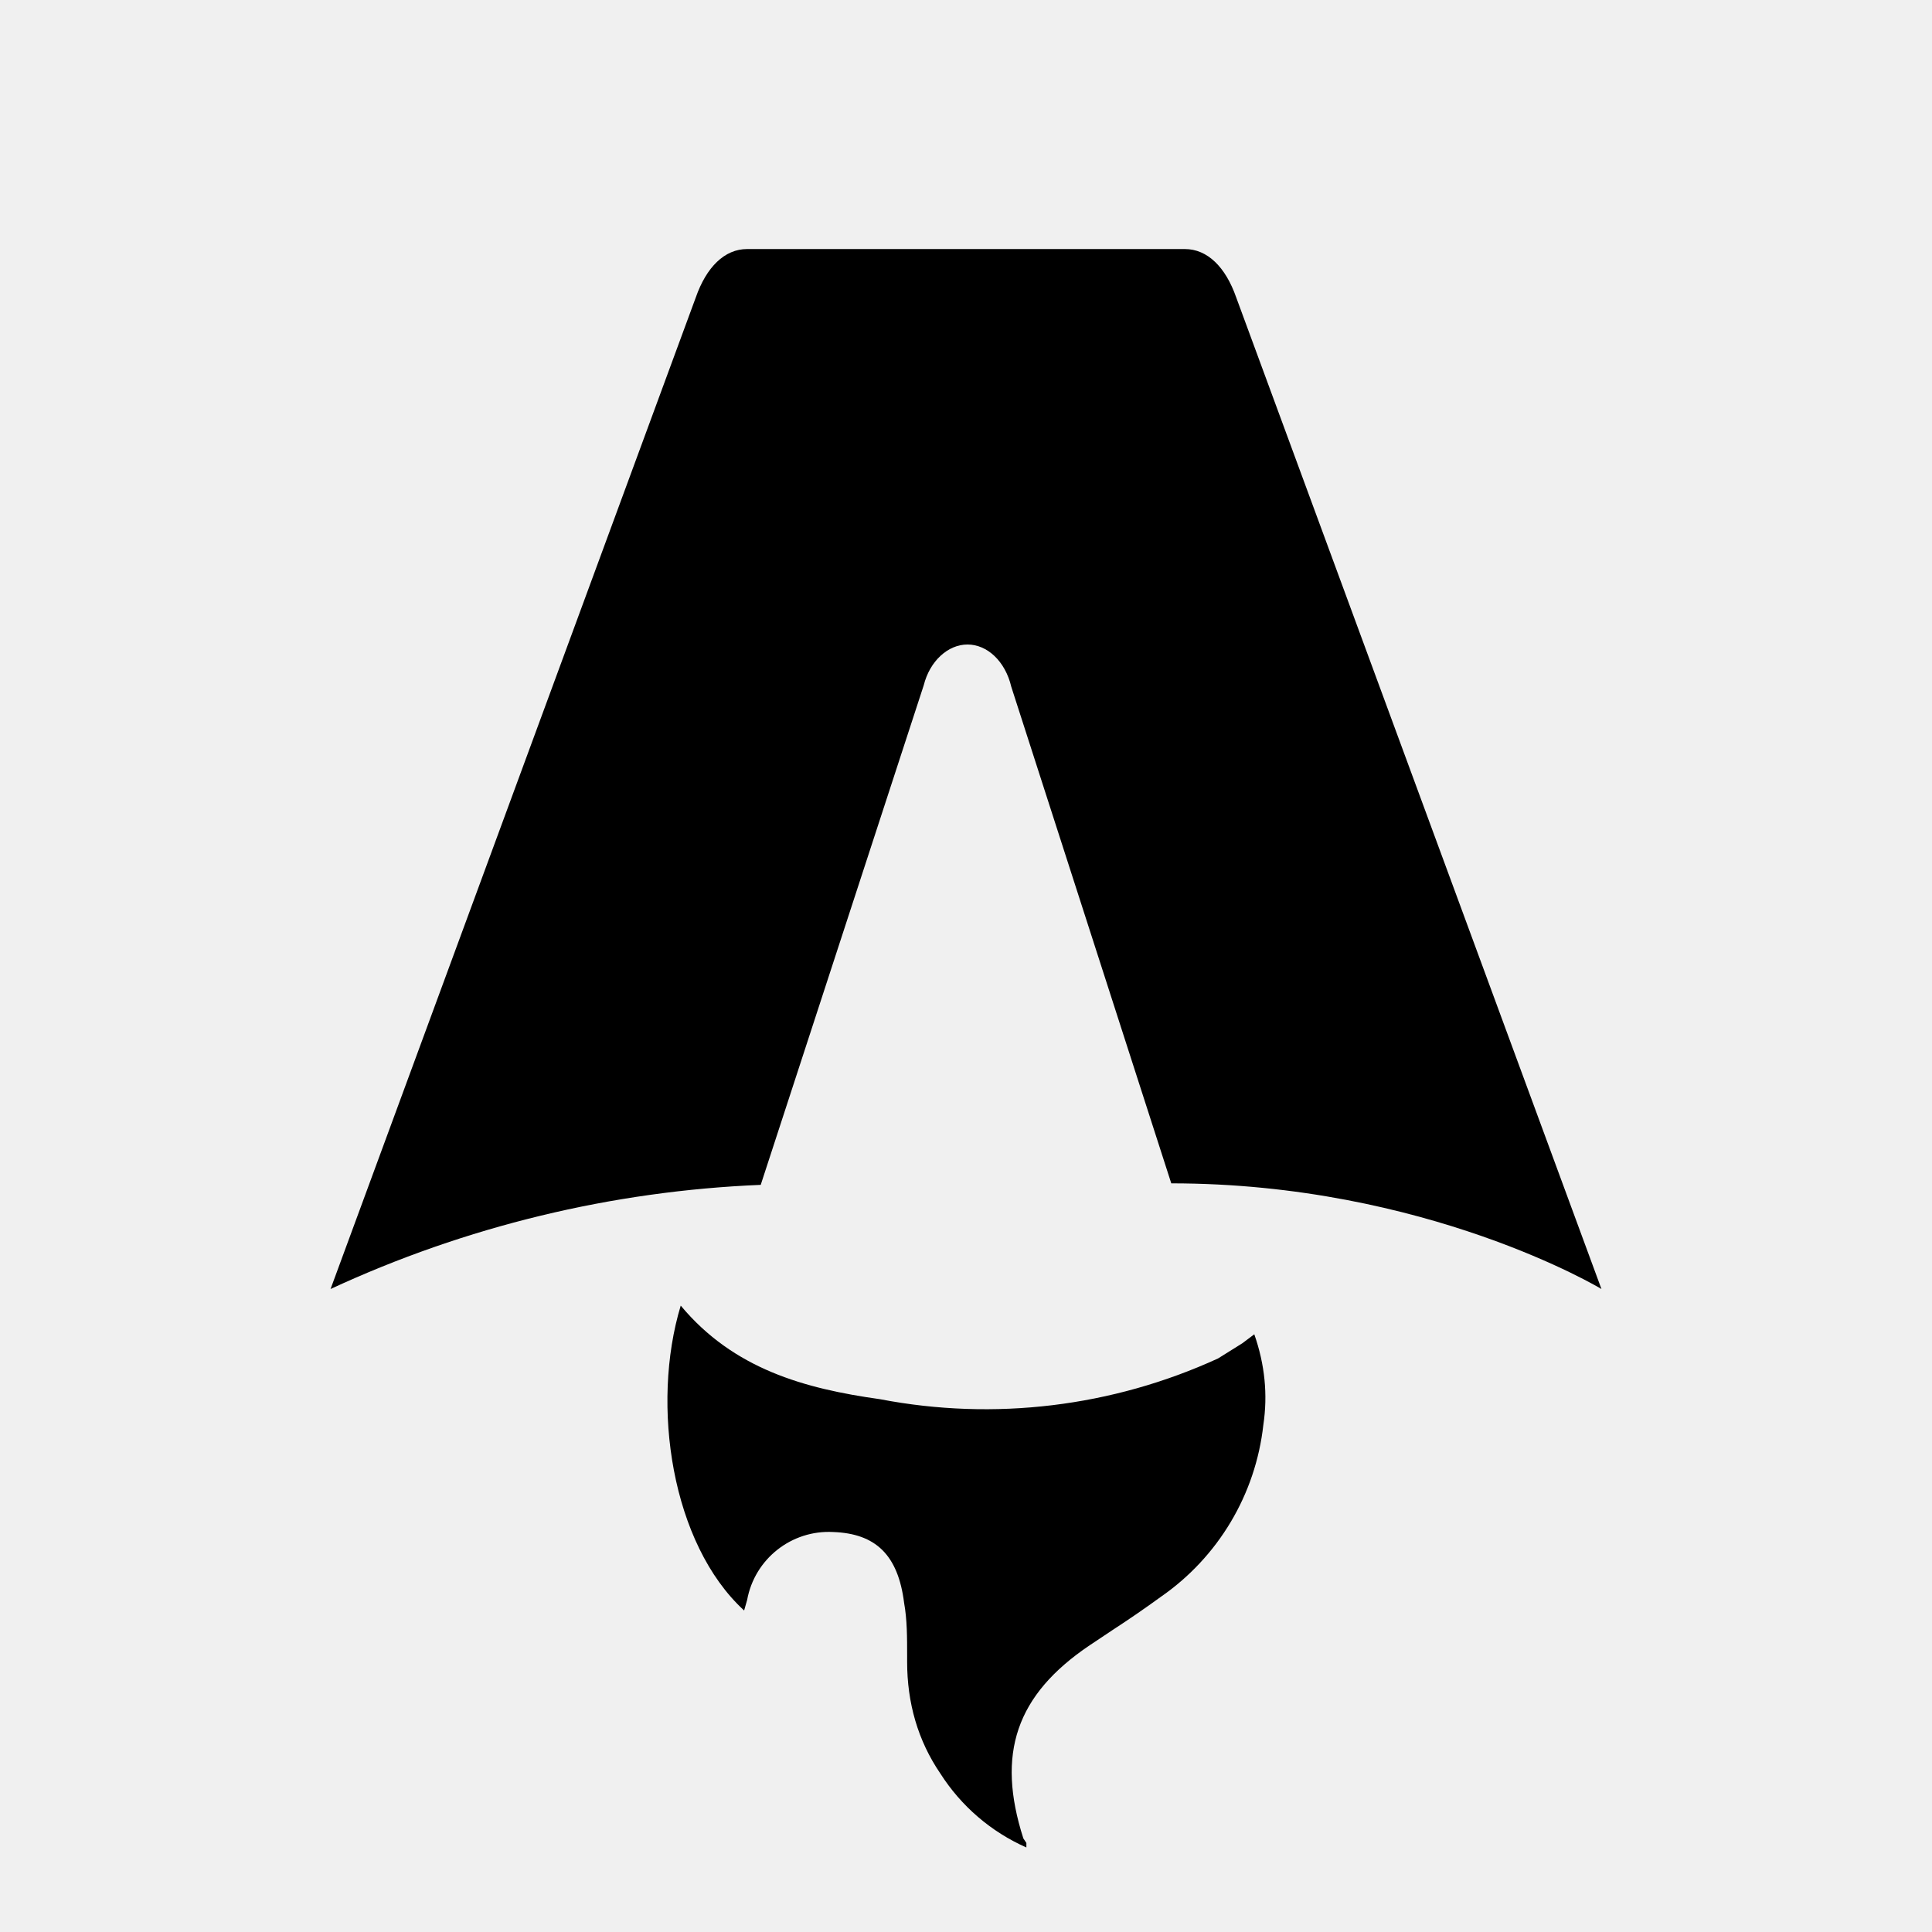
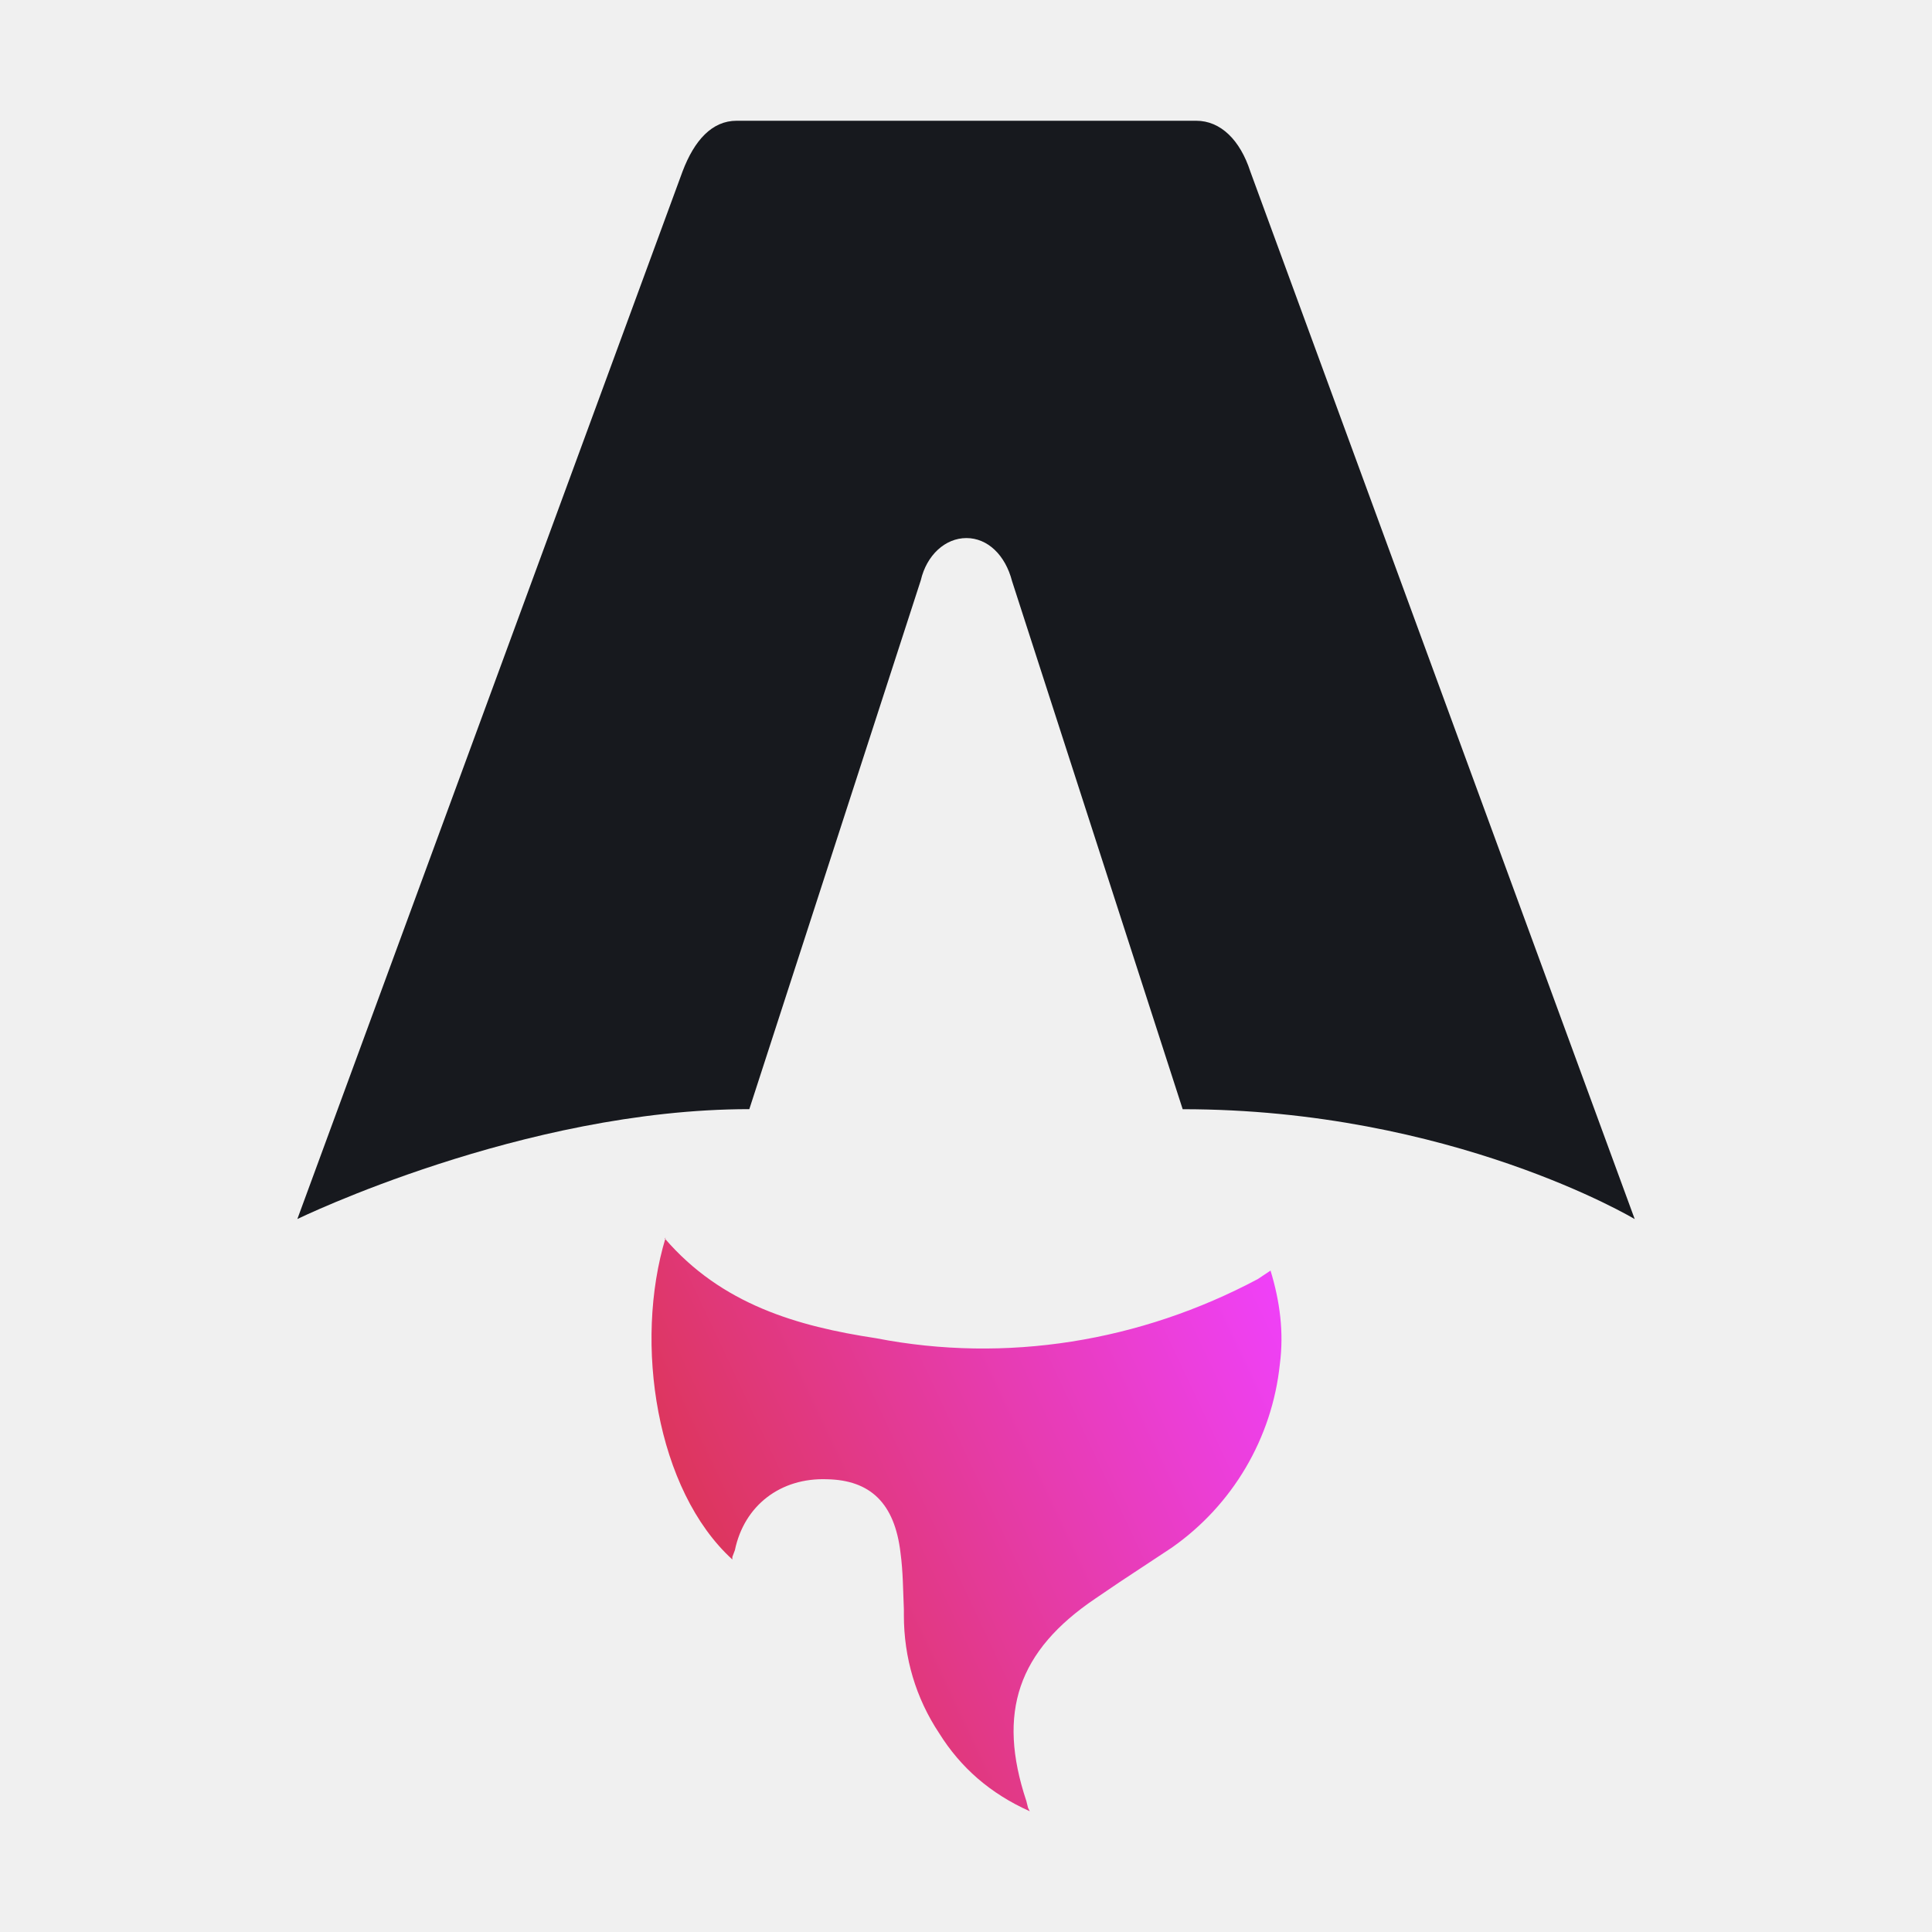
- <svg xmlns="http://www.w3.org/2000/svg" fill="none" viewBox="0 0 128 128">
-   <path d="M50.4 78.5a75.1 75.1 0 0 0-28.5 6.9l24.2-65.7c.7-2 1.9-3.2 3.4-3.2h29c1.5 0 2.7 1.2 3.4 3.2l24.2 65.7s-11.6-7-28.5-7L67 45.5c-.4-1.7-1.6-2.8-2.9-2.8-1.3 0-2.5 1.1-2.9 2.7L50.4 78.5Zm-1.1 28.2Zm-4.2-20.2c-2 6.6-.6 15.8 4.2 20.2a17.5 17.5 0 0 1 .2-.7 5.5 5.5 0 0 1 5.7-4.5c2.8.1 4.3 1.5 4.7 4.7.2 1.1.2 2.3.2 3.5v.4c0 2.7.7 5.2 2.2 7.4a13 13 0 0 0 5.7 4.9v-.3l-.2-.3c-1.8-5.6-.5-9.5 4.4-12.8l1.5-1a73 73 0 0 0 3.2-2.2 16 16 0 0 0 6.8-11.4c.3-2 .1-4-.6-6l-.8.6-1.6 1a37 37 0 0 1-22.4 2.7c-5-.7-9.7-2-13.2-6.2Z" />
+ <svg xmlns="http://www.w3.org/2000/svg" width="512" height="512" viewBox="0 0 32 32">
  <style>
-         path { fill: #000; }
-         @media (prefers-color-scheme: dark) {
-             path { fill: #FFF; }
-         }
-     </style>
+     .path { fill: #17191e }
+     @media (prefers-color-scheme: dark) {
+       .path { fill: #f0f0f0 }
+     }
+   </style>
+   <path fill="url(#vscodeIconsFileTypeLightAstro0)" d="M11.025 20.499c-.532 1.75-.154 4.184 1.105 5.331v-.042l.042-.112c.154-.741.756-1.203 1.526-1.175c.713.014 1.12.392 1.217 1.217c.042.308.042.616.056.938v.098c0 .7.196 1.371.588 1.959c.35.56.84.993 1.497 1.287l-.028-.056l-.028-.112c-.49-1.469-.14-2.49 1.147-3.358l.392-.266l.868-.573a4.25 4.25 0 0 0 1.791-3.037c.07-.532 0-1.05-.154-1.553l-.21.14c-1.945 1.035-4.17 1.4-6.325.98c-1.301-.197-2.56-.56-3.498-1.652z" />
+   <path class="path" d="M4.925 20.191s3.736-1.82 7.486-1.82l2.84-8.759c.098-.42.406-.7.756-.7s.644.28.756.714l2.826 8.746c4.45 0 7.487 1.82 7.487 1.82L20.709 2.84c-.168-.518-.49-.84-.896-.84h-7.612c-.406 0-.7.322-.896.84z" />
+   <defs>
+     <linearGradient id="vscodeIconsFileTypeLightAstro0" x1="8.19" x2="16.91" y1="23" y2="18.89" gradientTransform="translate(-.673 -2.198)scale(1.3993)" gradientUnits="userSpaceOnUse">
+       <stop offset="0" stop-color="#d83333" />
+       <stop offset="1" stop-color="#f041ff" />
+     </linearGradient>
+   </defs>
</svg>
